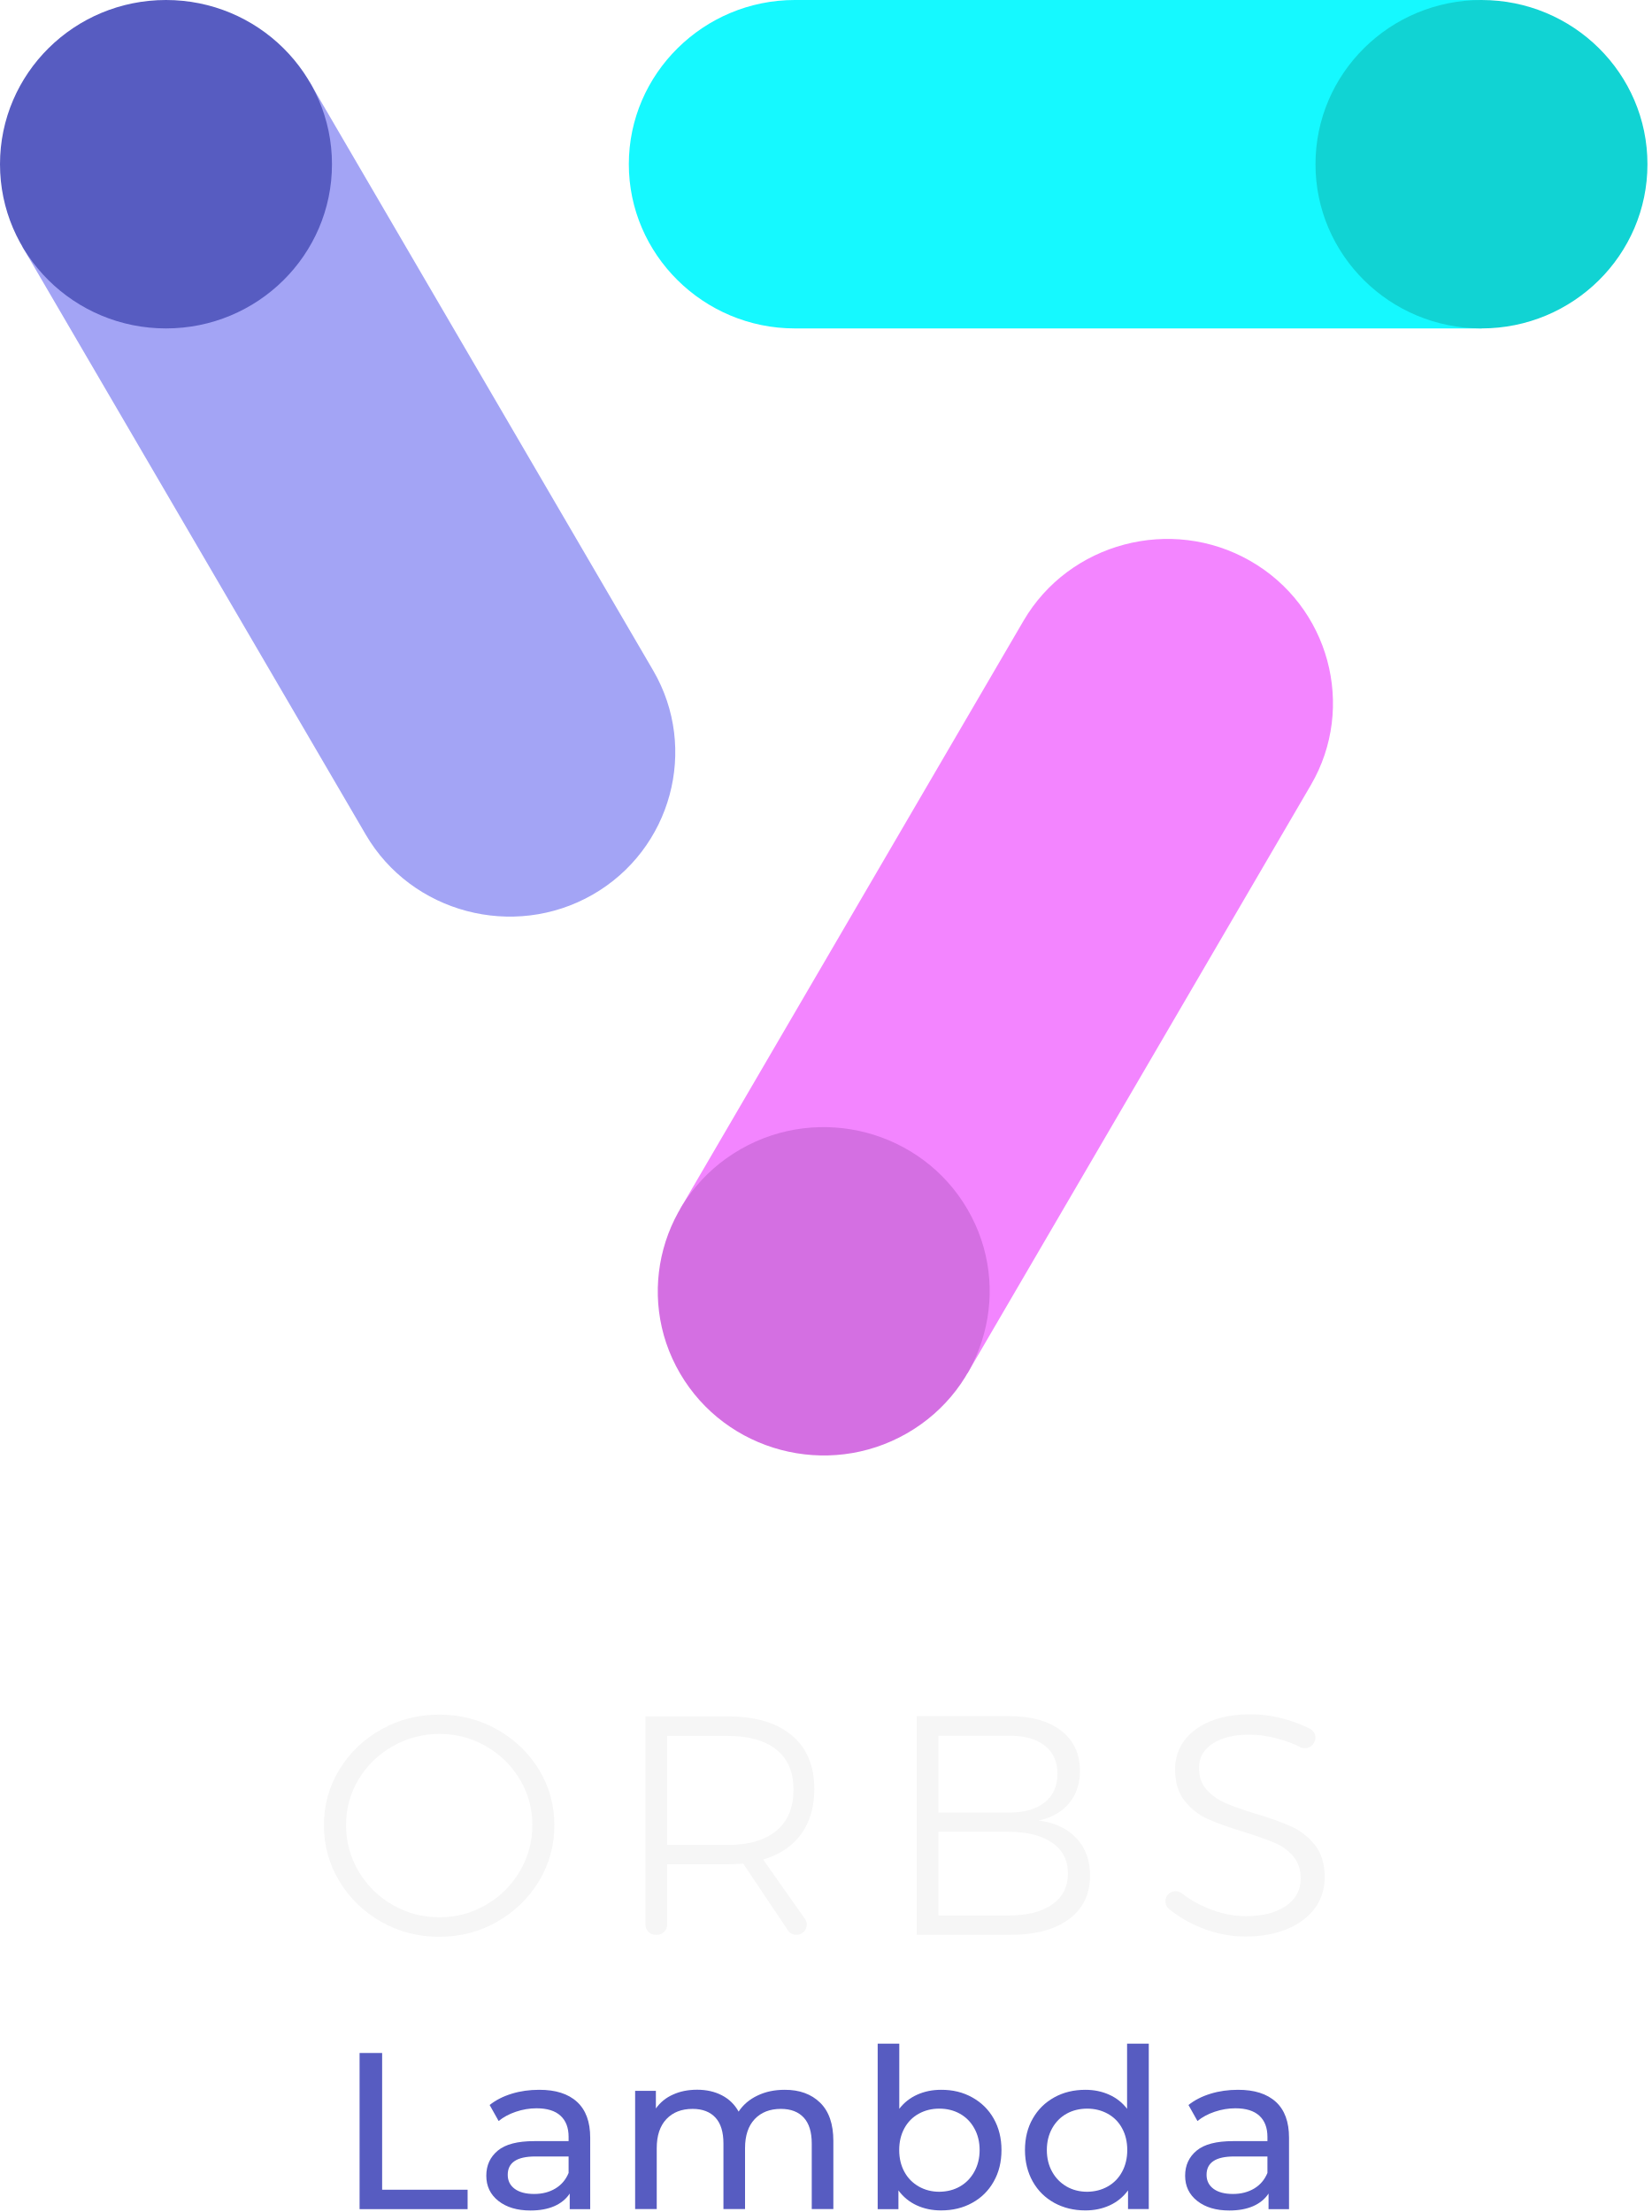
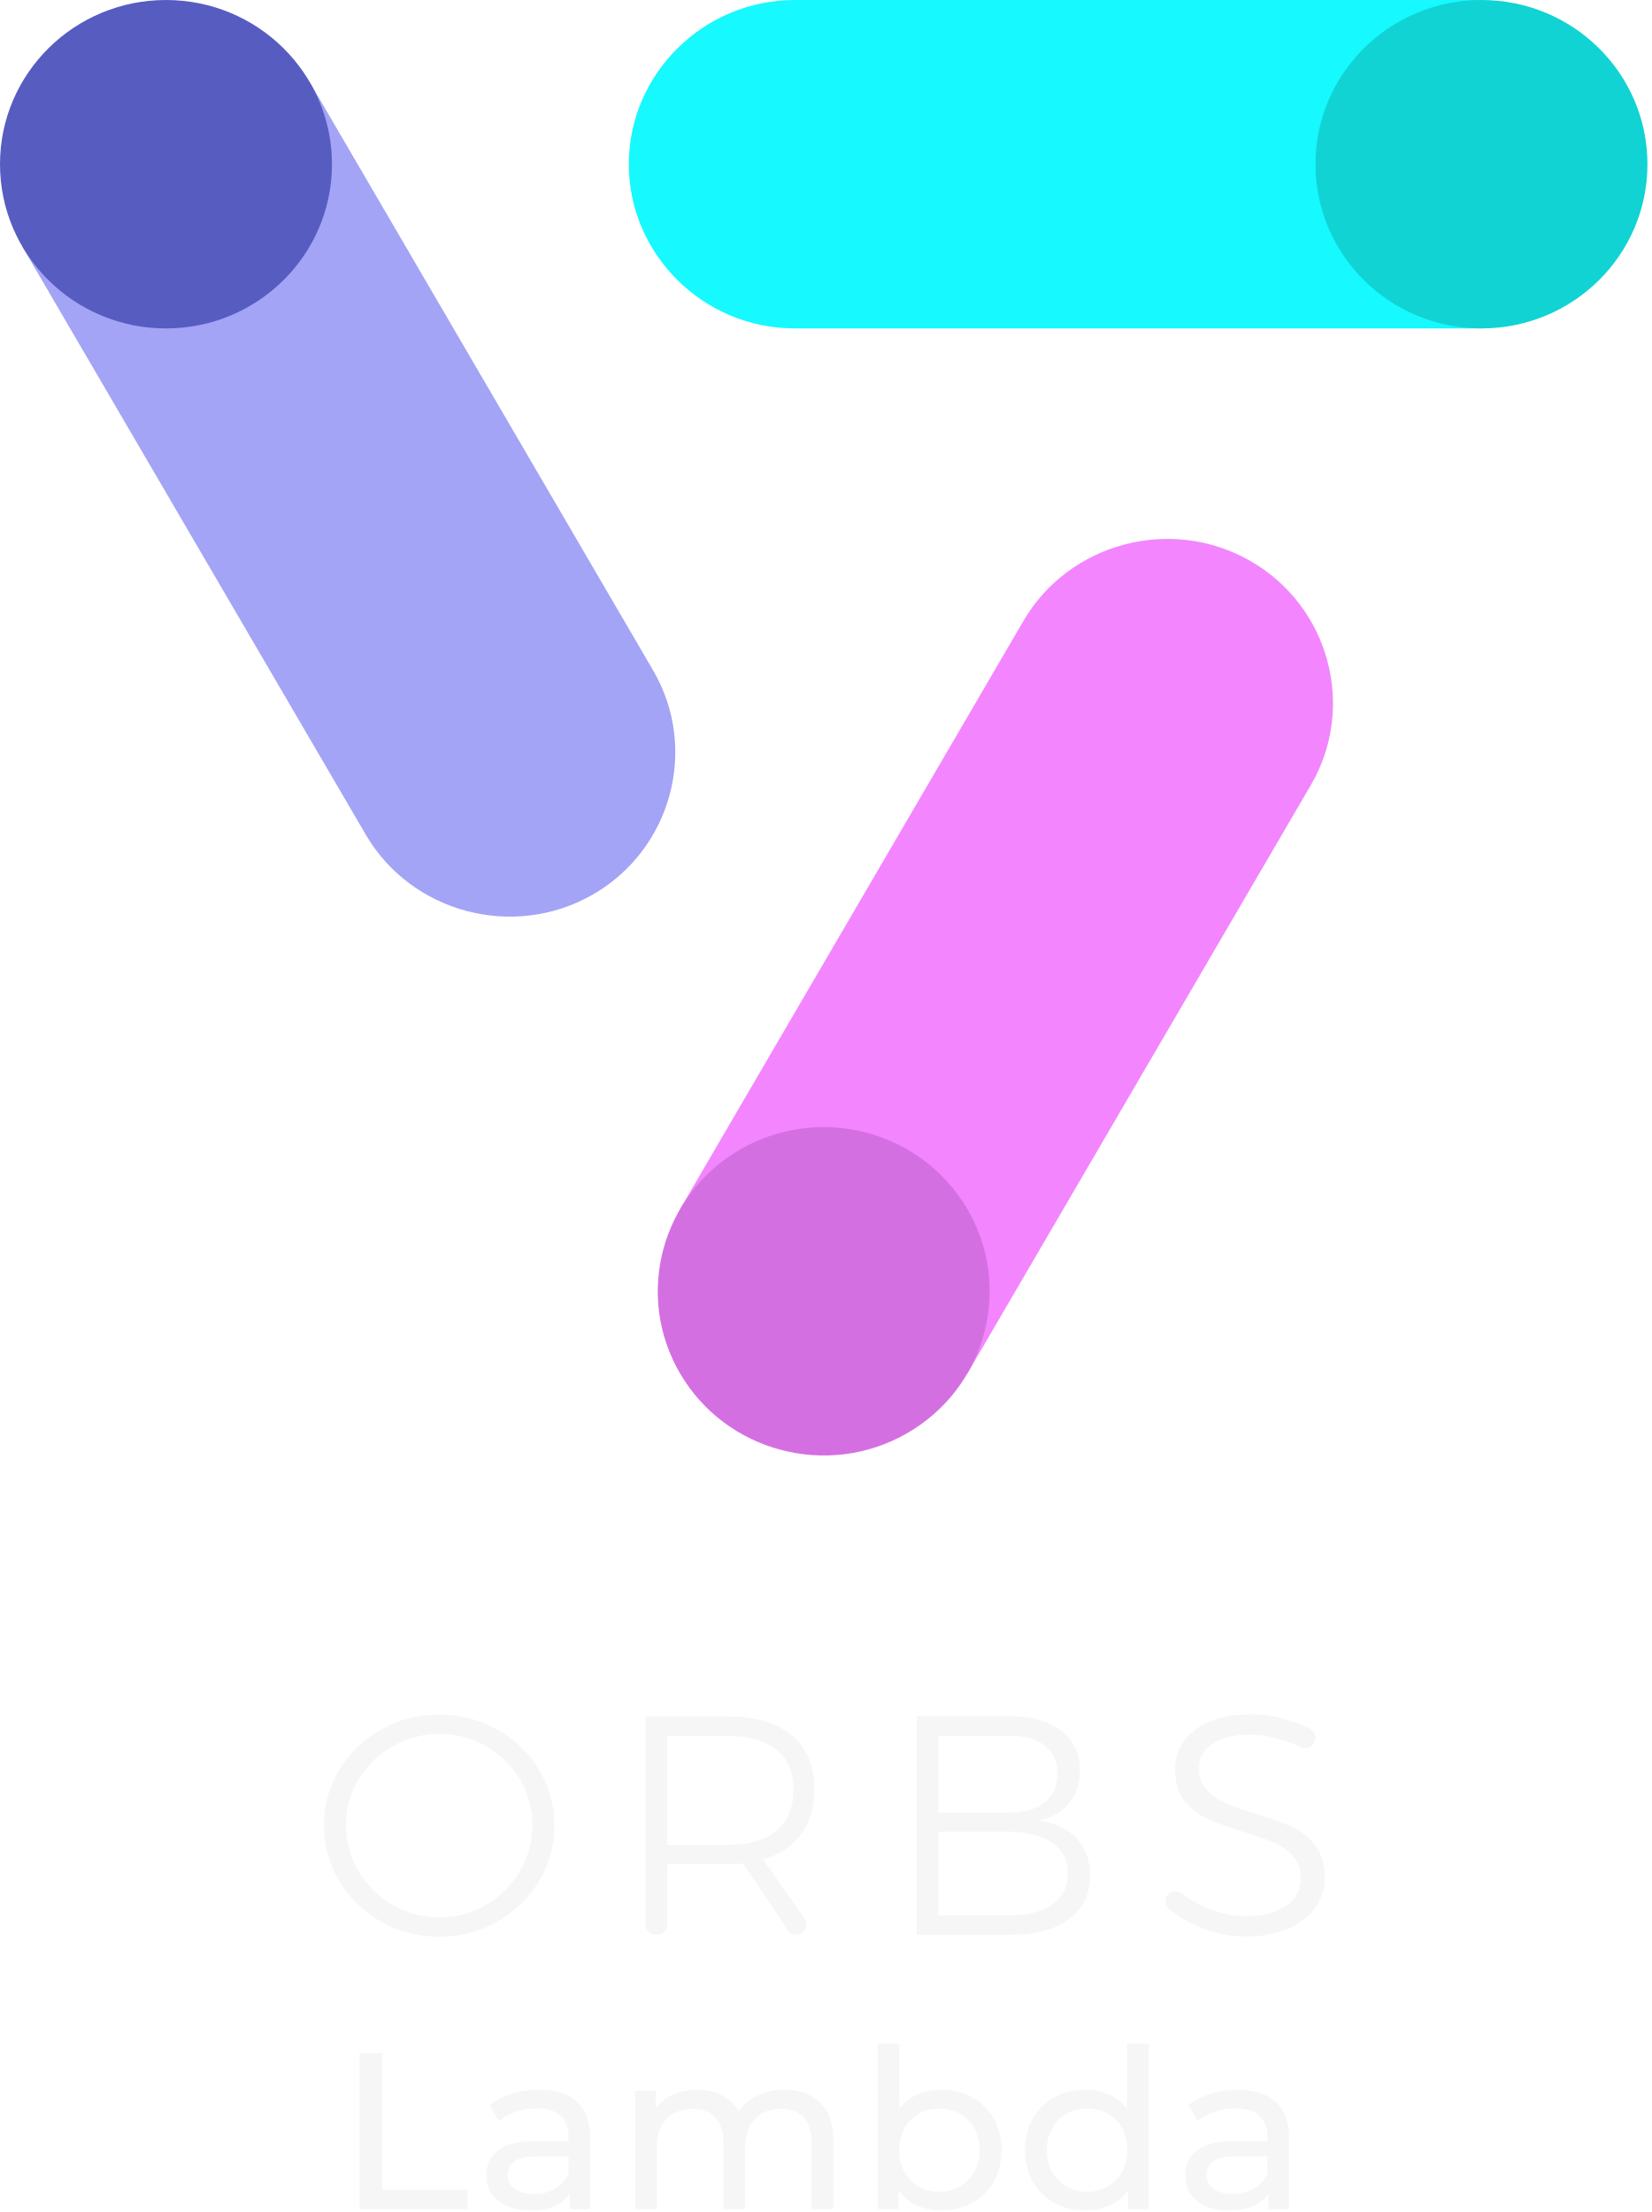
<svg xmlns="http://www.w3.org/2000/svg" width="209" height="280" viewBox="0 0 209 280" fill="none">
  <path fill-rule="evenodd" clip-rule="evenodd" d="M187.519 41.573H100.604C89.046 41.573 79.595 32.222 79.595 20.786C79.595 9.351 89.046 0 100.604 0H187.519V41.573Z" fill="#15F9FF" />
  <path fill-rule="evenodd" clip-rule="evenodd" d="M39.208 10.404L82.677 84.872C88.457 94.783 84.989 107.542 74.994 113.26C64.977 118.978 52.081 115.547 46.302 105.658L2.811 31.191L39.208 10.404Z" fill="#A3A4F5" />
  <path fill-rule="evenodd" clip-rule="evenodd" d="M86.076 153.061L129.545 78.594C135.324 68.683 148.243 65.274 158.237 70.992C168.255 76.71 171.7 89.491 165.92 99.38L122.451 173.848L86.076 153.061Z" fill="#F385FF" />
  <path fill-rule="evenodd" clip-rule="evenodd" d="M187.519 41.573C199.123 41.573 208.528 32.267 208.528 20.786C208.528 9.306 199.123 0 187.519 0C175.915 0 166.51 9.306 166.51 20.786C166.51 32.267 175.915 41.573 187.519 41.573Z" fill="#11D3D3" />
  <path fill-rule="evenodd" clip-rule="evenodd" d="M86.077 173.848C91.879 183.781 104.729 187.189 114.769 181.449C124.809 175.709 128.254 162.995 122.452 153.061C116.65 143.128 103.8 139.719 93.76 145.46C83.72 151.2 80.275 163.914 86.077 173.848Z" fill="#D46FE2" />
  <path fill-rule="evenodd" clip-rule="evenodd" d="M21.009 41.573C32.613 41.573 42.019 32.267 42.019 20.786C42.019 9.306 32.613 0 21.009 0C9.405 0 0 9.306 0 20.786C0 32.267 9.405 41.573 21.009 41.573Z" fill="#575CC1" />
  <path d="M62.921 218.922C65.146 220.179 66.915 221.864 68.217 224.001C69.519 226.138 70.17 228.478 70.17 231.044C70.17 233.6 69.519 235.962 68.217 238.12C66.915 240.278 65.146 241.996 62.921 243.263C60.697 244.53 58.255 245.163 55.585 245.163C52.916 245.163 50.474 244.53 48.249 243.263C46.025 241.996 44.256 240.289 42.953 238.12C41.651 235.962 41 233.6 41 231.044C41 228.489 41.651 226.138 42.953 224.001C44.256 221.864 46.025 220.168 48.249 218.922C50.474 217.666 52.916 217.043 55.585 217.043C58.255 217.043 60.697 217.666 62.921 218.922ZM49.714 221.037C47.902 222.068 46.459 223.464 45.395 225.225C44.332 226.996 43.8 228.929 43.8 231.034C43.8 233.138 44.332 235.092 45.395 236.885C46.459 238.678 47.902 240.096 49.714 241.137C51.526 242.178 53.502 242.694 55.629 242.694C57.734 242.694 59.687 242.178 61.489 241.137C63.29 240.096 64.723 238.678 65.786 236.885C66.85 235.092 67.381 233.138 67.381 231.034C67.381 228.457 66.589 226.138 64.994 224.065C64.223 223.056 63.279 222.186 62.216 221.478C60.219 220.146 58.016 219.481 55.629 219.481C53.502 219.491 51.526 220.007 49.714 221.037Z" fill="#F6F6F6" />
  <path d="M99.731 244.347L94.078 235.908C93.22 235.961 92.569 235.983 92.124 235.983H84.452V243.628C84.452 244.336 83.866 244.916 83.15 244.916H82.998C82.281 244.916 81.695 244.336 81.695 243.628V217.268H92.124C95.618 217.268 98.31 218.063 100.22 219.663C102.13 221.263 103.074 223.517 103.074 226.449C103.074 228.746 102.51 230.657 101.392 232.182C100.274 233.707 98.679 234.78 96.595 235.382L101.88 242.887C102.488 243.746 101.869 244.916 100.806 244.916C100.383 244.916 99.97 244.701 99.731 244.347ZM92.124 233.535C94.794 233.535 96.845 232.934 98.277 231.731C99.721 230.529 100.437 228.8 100.437 226.534C100.437 224.323 99.721 222.637 98.277 221.477C96.834 220.318 94.783 219.738 92.124 219.738H84.452V233.535H92.124Z" fill="#F6F6F6" />
  <path d="M134.316 219.072C135.9 220.296 136.693 221.993 136.693 224.151C136.693 225.783 136.237 227.157 135.314 228.263C134.392 229.369 133.111 230.099 131.462 230.443C133.513 230.711 135.108 231.463 136.258 232.697C137.409 233.932 137.973 235.511 137.973 237.4C137.973 239.773 137.083 241.62 135.293 242.94C133.502 244.261 131.028 244.916 127.859 244.916H116.03V217.236H127.74C130.539 217.236 132.732 217.848 134.316 219.072ZM132.211 228.166C133.307 227.307 133.849 226.094 133.849 224.505C133.849 222.981 133.307 221.789 132.211 220.941C131.115 220.092 129.584 219.684 127.609 219.716H118.776V229.444H127.609C129.584 229.455 131.125 229.025 132.211 228.166ZM133.198 241.062C134.522 240.127 135.173 238.817 135.173 237.132C135.173 235.468 134.511 234.179 133.177 233.256C131.842 232.332 129.997 231.871 127.62 231.871H118.787V242.468H127.62C130.019 242.468 131.874 241.996 133.198 241.062Z" fill="#F6F6F6" />
  <path d="M161.957 220.146C160.6 219.759 159.32 219.577 158.115 219.577C156.194 219.577 154.653 219.953 153.503 220.704C152.353 221.456 151.767 222.476 151.767 223.764C151.767 224.902 152.081 225.826 152.722 226.534C153.362 227.243 154.143 227.801 155.077 228.22C156.01 228.628 157.29 229.079 158.918 229.584C160.807 230.142 162.337 230.69 163.498 231.226C164.659 231.763 165.647 232.547 166.46 233.578C167.274 234.609 167.676 235.961 167.676 237.647C167.676 239.129 167.253 240.428 166.417 241.566C165.581 242.704 164.399 243.574 162.879 244.197C161.36 244.819 159.613 245.131 157.638 245.131C155.695 245.131 153.796 244.744 151.94 243.982C150.443 243.37 149.119 242.586 147.969 241.641C147.491 241.255 147.372 240.578 147.676 240.041C148.055 239.365 148.956 239.182 149.575 239.655C150.551 240.417 151.626 241.04 152.809 241.523C154.458 242.21 156.086 242.554 157.681 242.554C159.808 242.554 161.501 242.124 162.76 241.265C164.008 240.407 164.637 239.258 164.637 237.808C164.637 236.649 164.323 235.704 163.682 234.963C163.042 234.222 162.261 233.653 161.327 233.266C160.394 232.869 159.092 232.408 157.41 231.881C155.522 231.302 154.002 230.754 152.852 230.239C151.702 229.723 150.736 228.961 149.933 227.941C149.13 226.921 148.739 225.6 148.739 223.968C148.739 222.572 149.141 221.348 149.933 220.286C150.736 219.233 151.854 218.417 153.286 217.848C154.729 217.279 156.39 217 158.278 217C159.797 217 161.327 217.225 162.858 217.676C163.921 217.988 164.898 218.364 165.788 218.815C166.428 219.137 166.688 219.899 166.363 220.532L166.319 220.608C165.994 221.241 165.212 221.477 164.572 221.155C163.747 220.736 162.879 220.404 161.957 220.146Z" fill="#F6F6F6" />
-   <path d="M45.515 259.872H48.369V277.18H59.188V279.639H45.515V259.872V259.872Z" fill="#575CC1" />
-   <path d="M73.035 266.057C74.153 267.077 74.706 268.591 74.706 270.599V279.639H72.113V277.664C71.657 278.361 71.006 278.888 70.159 279.263C69.313 279.628 68.304 279.811 67.153 279.811C65.46 279.811 64.104 279.403 63.084 278.598C62.064 277.792 61.554 276.729 61.554 275.409C61.554 274.088 62.042 273.036 63.008 272.231C63.974 271.425 65.515 271.028 67.631 271.028H71.972V270.491C71.972 269.321 71.624 268.43 70.941 267.807C70.257 267.184 69.248 266.873 67.913 266.873C67.023 266.873 66.144 267.023 65.287 267.313C64.43 267.603 63.702 268 63.116 268.484L61.977 266.454C62.758 265.832 63.692 265.359 64.777 265.026C65.862 264.693 67.012 264.532 68.228 264.532C70.322 264.522 71.928 265.037 73.035 266.057ZM70.311 277.019C71.071 276.558 71.624 275.903 71.972 275.055V272.972H67.75C65.428 272.972 64.267 273.745 64.267 275.291C64.267 276.042 64.56 276.633 65.157 277.073C65.743 277.503 66.567 277.717 67.609 277.717C68.651 277.717 69.552 277.481 70.311 277.019Z" fill="#575CC1" />
-   <path d="M103.811 266.164C104.929 267.26 105.483 268.87 105.483 271.017V279.628H102.748V271.329C102.748 269.879 102.411 268.784 101.739 268.054C101.066 267.324 100.1 266.948 98.841 266.948C97.452 266.948 96.345 267.378 95.531 268.237C94.717 269.096 94.305 270.32 94.305 271.919V279.628H91.57V271.329C91.57 269.879 91.234 268.784 90.561 268.054C89.888 267.324 88.922 266.948 87.663 266.948C86.274 266.948 85.168 267.378 84.354 268.237C83.54 269.096 83.127 270.32 83.127 271.919V279.628H80.393V264.661H83.019V266.894C83.572 266.121 84.288 265.531 85.189 265.134C86.079 264.726 87.099 264.522 88.239 264.522C89.421 264.522 90.463 264.758 91.375 265.23C92.286 265.703 92.992 266.39 93.491 267.292C94.066 266.422 94.858 265.746 95.878 265.262C96.898 264.769 98.038 264.532 99.319 264.532C101.185 264.522 102.694 265.069 103.811 266.164Z" fill="#575CC1" />
-   <path d="M123.053 265.488C124.214 266.132 125.125 267.023 125.777 268.172C126.428 269.321 126.764 270.652 126.764 272.156C126.764 273.659 126.439 274.99 125.777 276.15C125.125 277.309 124.214 278.211 123.053 278.845C121.892 279.489 120.578 279.8 119.113 279.8C117.996 279.8 116.965 279.586 116.031 279.156C115.098 278.727 114.328 278.093 113.72 277.266V279.639H111.094V258.691H113.828V266.937C114.436 266.143 115.196 265.552 116.107 265.144C117.019 264.736 118.017 264.532 119.103 264.532C120.589 264.522 121.902 264.844 123.053 265.488ZM121.501 276.772C122.271 276.332 122.879 275.709 123.324 274.904C123.769 274.099 123.997 273.186 123.997 272.156C123.997 271.125 123.769 270.201 123.324 269.407C122.879 268.602 122.271 267.99 121.501 267.56C120.73 267.131 119.862 266.916 118.886 266.916C117.931 266.916 117.073 267.131 116.292 267.56C115.511 267.99 114.903 268.612 114.469 269.407C114.035 270.212 113.818 271.125 113.818 272.156C113.818 273.186 114.035 274.11 114.469 274.904C114.903 275.709 115.511 276.322 116.292 276.772C117.073 277.213 117.941 277.438 118.886 277.438C119.862 277.427 120.73 277.213 121.501 276.772Z" fill="#575CC1" />
-   <path d="M145.408 258.681V279.628H142.781V277.266C142.174 278.093 141.403 278.727 140.47 279.156C139.537 279.586 138.506 279.8 137.388 279.8C135.923 279.8 134.61 279.478 133.449 278.845C132.288 278.2 131.376 277.309 130.725 276.15C130.074 274.99 129.737 273.659 129.737 272.156C129.737 270.652 130.063 269.321 130.725 268.172C131.376 267.023 132.288 266.132 133.449 265.488C134.61 264.844 135.923 264.532 137.388 264.532C138.473 264.532 139.472 264.736 140.383 265.144C141.295 265.552 142.054 266.143 142.662 266.937V258.691H145.408V258.681ZM140.21 276.772C140.991 276.332 141.599 275.709 142.033 274.904C142.467 274.099 142.684 273.186 142.684 272.156C142.684 271.125 142.467 270.201 142.033 269.407C141.599 268.602 140.991 267.99 140.21 267.56C139.428 267.131 138.56 266.916 137.616 266.916C136.65 266.916 135.771 267.131 135.001 267.56C134.23 267.99 133.622 268.612 133.177 269.407C132.732 270.212 132.505 271.125 132.505 272.156C132.505 273.186 132.732 274.11 133.177 274.904C133.622 275.709 134.23 276.321 135.001 276.772C135.771 277.213 136.639 277.438 137.616 277.438C138.56 277.427 139.428 277.213 140.21 276.772Z" fill="#575CC1" />
-   <path d="M161.49 266.057C162.608 267.077 163.161 268.591 163.161 270.599V279.639H160.568V277.664C160.112 278.361 159.461 278.888 158.614 279.263C157.768 279.628 156.759 279.811 155.608 279.811C153.916 279.811 152.559 279.403 151.539 278.598C150.519 277.792 150.009 276.729 150.009 275.409C150.009 274.088 150.497 273.036 151.463 272.231C152.429 271.425 153.97 271.028 156.086 271.028H160.427V270.491C160.427 269.321 160.079 268.43 159.396 267.807C158.712 267.184 157.703 266.873 156.368 266.873C155.478 266.873 154.599 267.023 153.742 267.313C152.885 267.603 152.157 268 151.571 268.484L150.432 266.454C151.213 265.832 152.147 265.359 153.232 265.026C154.317 264.693 155.467 264.532 156.683 264.532C158.766 264.522 160.372 265.037 161.49 266.057ZM158.766 277.019C159.526 276.558 160.079 275.903 160.427 275.055V272.972H156.205C153.883 272.972 152.722 273.745 152.722 275.291C152.722 276.042 153.015 276.633 153.612 277.073C154.198 277.503 155.022 277.717 156.064 277.717C157.095 277.717 157.996 277.481 158.766 277.019Z" fill="#575CC1" />
+   <path d="M45.515 259.872H48.369V277.18H59.188V279.639H45.515V259.872V259.872Z" fill="#F6F6F6" />
+   <path d="M73.035 266.057C74.153 267.077 74.706 268.591 74.706 270.599V279.639H72.113V277.664C71.657 278.361 71.006 278.888 70.159 279.263C69.313 279.628 68.304 279.811 67.153 279.811C65.46 279.811 64.104 279.403 63.084 278.598C62.064 277.792 61.554 276.729 61.554 275.409C61.554 274.088 62.042 273.036 63.008 272.231C63.974 271.425 65.515 271.028 67.631 271.028H71.972V270.491C71.972 269.321 71.624 268.43 70.941 267.807C70.257 267.184 69.248 266.873 67.913 266.873C67.023 266.873 66.144 267.023 65.287 267.313C64.43 267.603 63.702 268 63.116 268.484L61.977 266.454C62.758 265.832 63.692 265.359 64.777 265.026C65.862 264.693 67.012 264.532 68.228 264.532C70.322 264.522 71.928 265.037 73.035 266.057ZM70.311 277.019C71.071 276.558 71.624 275.903 71.972 275.055V272.972H67.75C65.428 272.972 64.267 273.745 64.267 275.291C64.267 276.042 64.56 276.633 65.157 277.073C65.743 277.503 66.567 277.717 67.609 277.717C68.651 277.717 69.552 277.481 70.311 277.019Z" fill="#F6F6F6" />
+   <path d="M103.811 266.164C104.929 267.26 105.483 268.87 105.483 271.017V279.628H102.748V271.329C102.748 269.879 102.411 268.784 101.739 268.054C101.066 267.324 100.1 266.948 98.841 266.948C97.452 266.948 96.345 267.378 95.531 268.237C94.717 269.096 94.305 270.32 94.305 271.919V279.628H91.57V271.329C91.57 269.879 91.234 268.784 90.561 268.054C89.888 267.324 88.922 266.948 87.663 266.948C86.274 266.948 85.168 267.378 84.354 268.237C83.54 269.096 83.127 270.32 83.127 271.919V279.628H80.393V264.661H83.019V266.894C83.572 266.121 84.288 265.531 85.189 265.134C86.079 264.726 87.099 264.522 88.239 264.522C89.421 264.522 90.463 264.758 91.375 265.23C92.286 265.703 92.992 266.39 93.491 267.292C94.066 266.422 94.858 265.746 95.878 265.262C96.898 264.769 98.038 264.532 99.319 264.532C101.185 264.522 102.694 265.069 103.811 266.164Z" fill="#F6F6F6" />
+   <path d="M123.053 265.488C124.214 266.132 125.125 267.023 125.777 268.172C126.428 269.321 126.764 270.652 126.764 272.156C126.764 273.659 126.439 274.99 125.777 276.15C125.125 277.309 124.214 278.211 123.053 278.845C121.892 279.489 120.578 279.8 119.113 279.8C117.996 279.8 116.965 279.586 116.031 279.156C115.098 278.727 114.328 278.093 113.72 277.266V279.639H111.094V258.691H113.828V266.937C114.436 266.143 115.196 265.552 116.107 265.144C117.019 264.736 118.017 264.532 119.103 264.532C120.589 264.522 121.902 264.844 123.053 265.488ZM121.501 276.772C122.271 276.332 122.879 275.709 123.324 274.904C123.769 274.099 123.997 273.186 123.997 272.156C123.997 271.125 123.769 270.201 123.324 269.407C122.879 268.602 122.271 267.99 121.501 267.56C120.73 267.131 119.862 266.916 118.886 266.916C117.931 266.916 117.073 267.131 116.292 267.56C115.511 267.99 114.903 268.612 114.469 269.407C114.035 270.212 113.818 271.125 113.818 272.156C113.818 273.186 114.035 274.11 114.469 274.904C114.903 275.709 115.511 276.322 116.292 276.772C117.073 277.213 117.941 277.438 118.886 277.438C119.862 277.427 120.73 277.213 121.501 276.772Z" fill="#F6F6F6" />
+   <path d="M145.408 258.681V279.628H142.781V277.266C142.174 278.093 141.403 278.727 140.47 279.156C139.537 279.586 138.506 279.8 137.388 279.8C135.923 279.8 134.61 279.478 133.449 278.845C132.288 278.2 131.376 277.309 130.725 276.15C130.074 274.99 129.737 273.659 129.737 272.156C129.737 270.652 130.063 269.321 130.725 268.172C131.376 267.023 132.288 266.132 133.449 265.488C134.61 264.844 135.923 264.532 137.388 264.532C138.473 264.532 139.472 264.736 140.383 265.144C141.295 265.552 142.054 266.143 142.662 266.937V258.691H145.408V258.681ZM140.21 276.772C140.991 276.332 141.599 275.709 142.033 274.904C142.467 274.099 142.684 273.186 142.684 272.156C142.684 271.125 142.467 270.201 142.033 269.407C141.599 268.602 140.991 267.99 140.21 267.56C139.428 267.131 138.56 266.916 137.616 266.916C136.65 266.916 135.771 267.131 135.001 267.56C134.23 267.99 133.622 268.612 133.177 269.407C132.732 270.212 132.505 271.125 132.505 272.156C132.505 273.186 132.732 274.11 133.177 274.904C133.622 275.709 134.23 276.321 135.001 276.772C135.771 277.213 136.639 277.438 137.616 277.438C138.56 277.427 139.428 277.213 140.21 276.772Z" fill="#F6F6F6" />
+   <path d="M161.49 266.057C162.608 267.077 163.161 268.591 163.161 270.599V279.639H160.568V277.664C160.112 278.361 159.461 278.888 158.614 279.263C157.768 279.628 156.759 279.811 155.608 279.811C153.916 279.811 152.559 279.403 151.539 278.598C150.519 277.792 150.009 276.729 150.009 275.409C150.009 274.088 150.497 273.036 151.463 272.231C152.429 271.425 153.97 271.028 156.086 271.028H160.427V270.491C160.427 269.321 160.079 268.43 159.396 267.807C158.712 267.184 157.703 266.873 156.368 266.873C155.478 266.873 154.599 267.023 153.742 267.313C152.885 267.603 152.157 268 151.571 268.484L150.432 266.454C151.213 265.832 152.147 265.359 153.232 265.026C154.317 264.693 155.467 264.532 156.683 264.532C158.766 264.522 160.372 265.037 161.49 266.057ZM158.766 277.019C159.526 276.558 160.079 275.903 160.427 275.055V272.972H156.205C153.883 272.972 152.722 273.745 152.722 275.291C152.722 276.042 153.015 276.633 153.612 277.073C154.198 277.503 155.022 277.717 156.064 277.717C157.095 277.717 157.996 277.481 158.766 277.019Z" fill="#F6F6F6" />
</svg>
